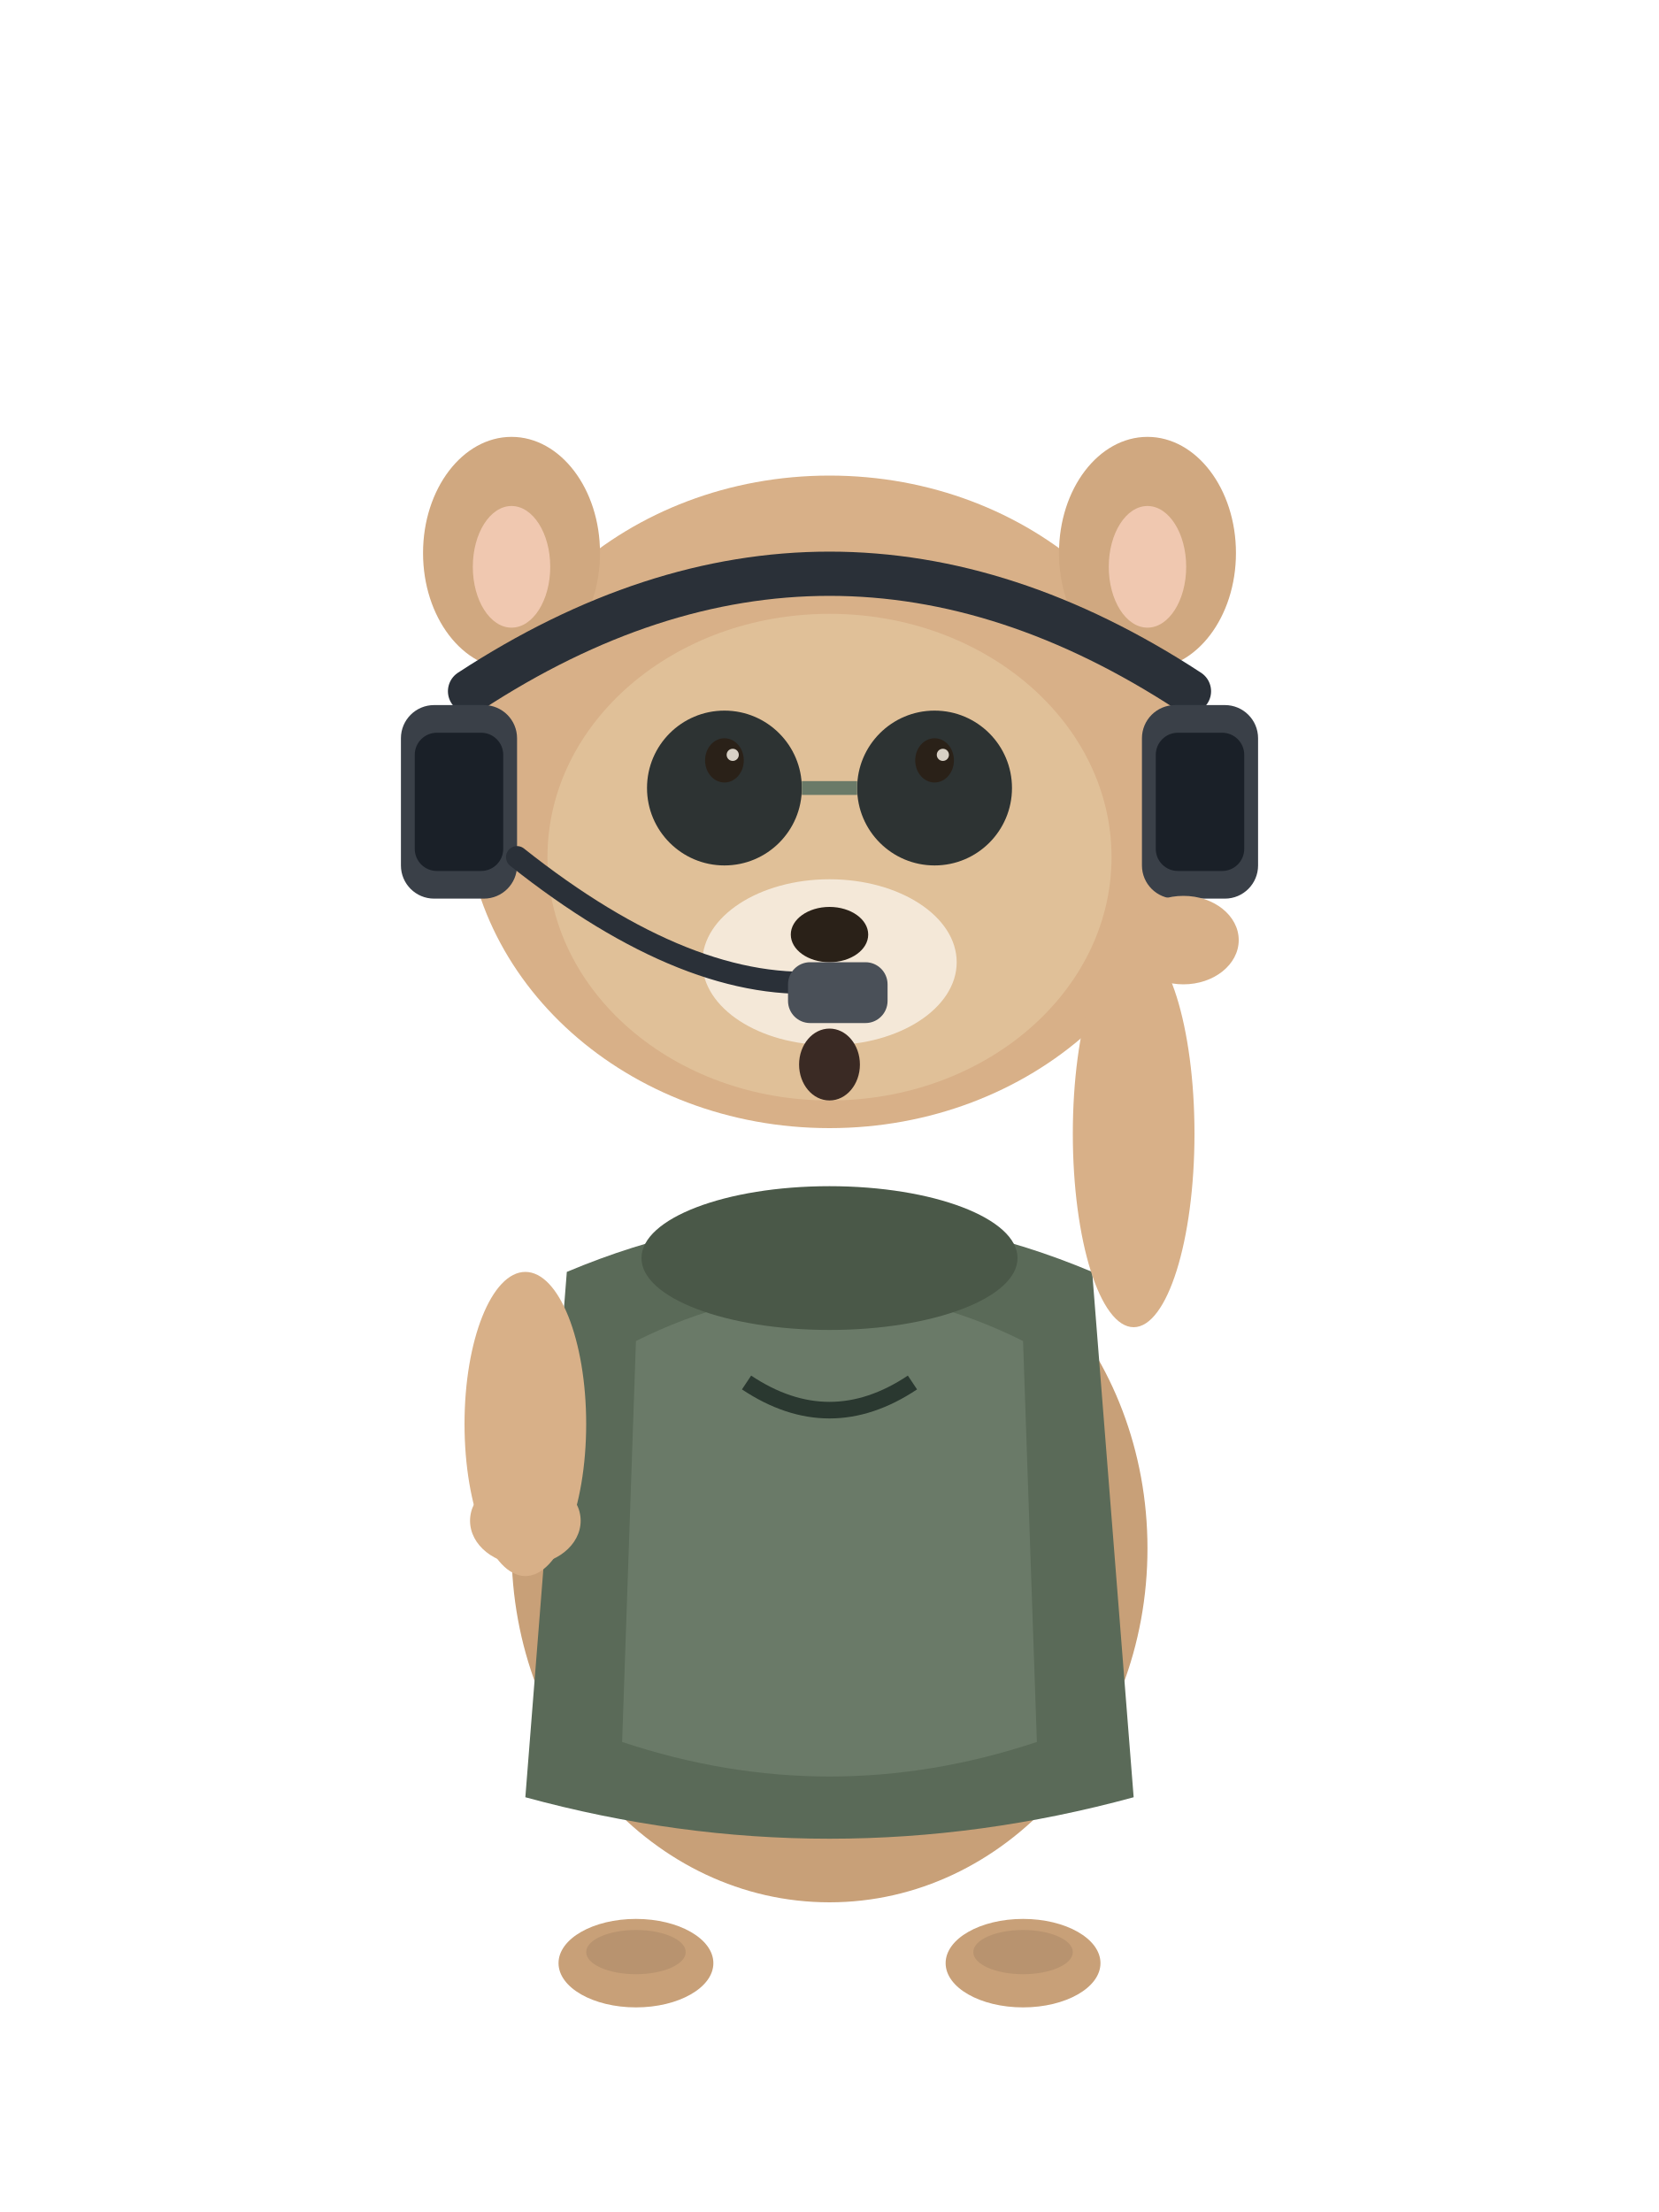
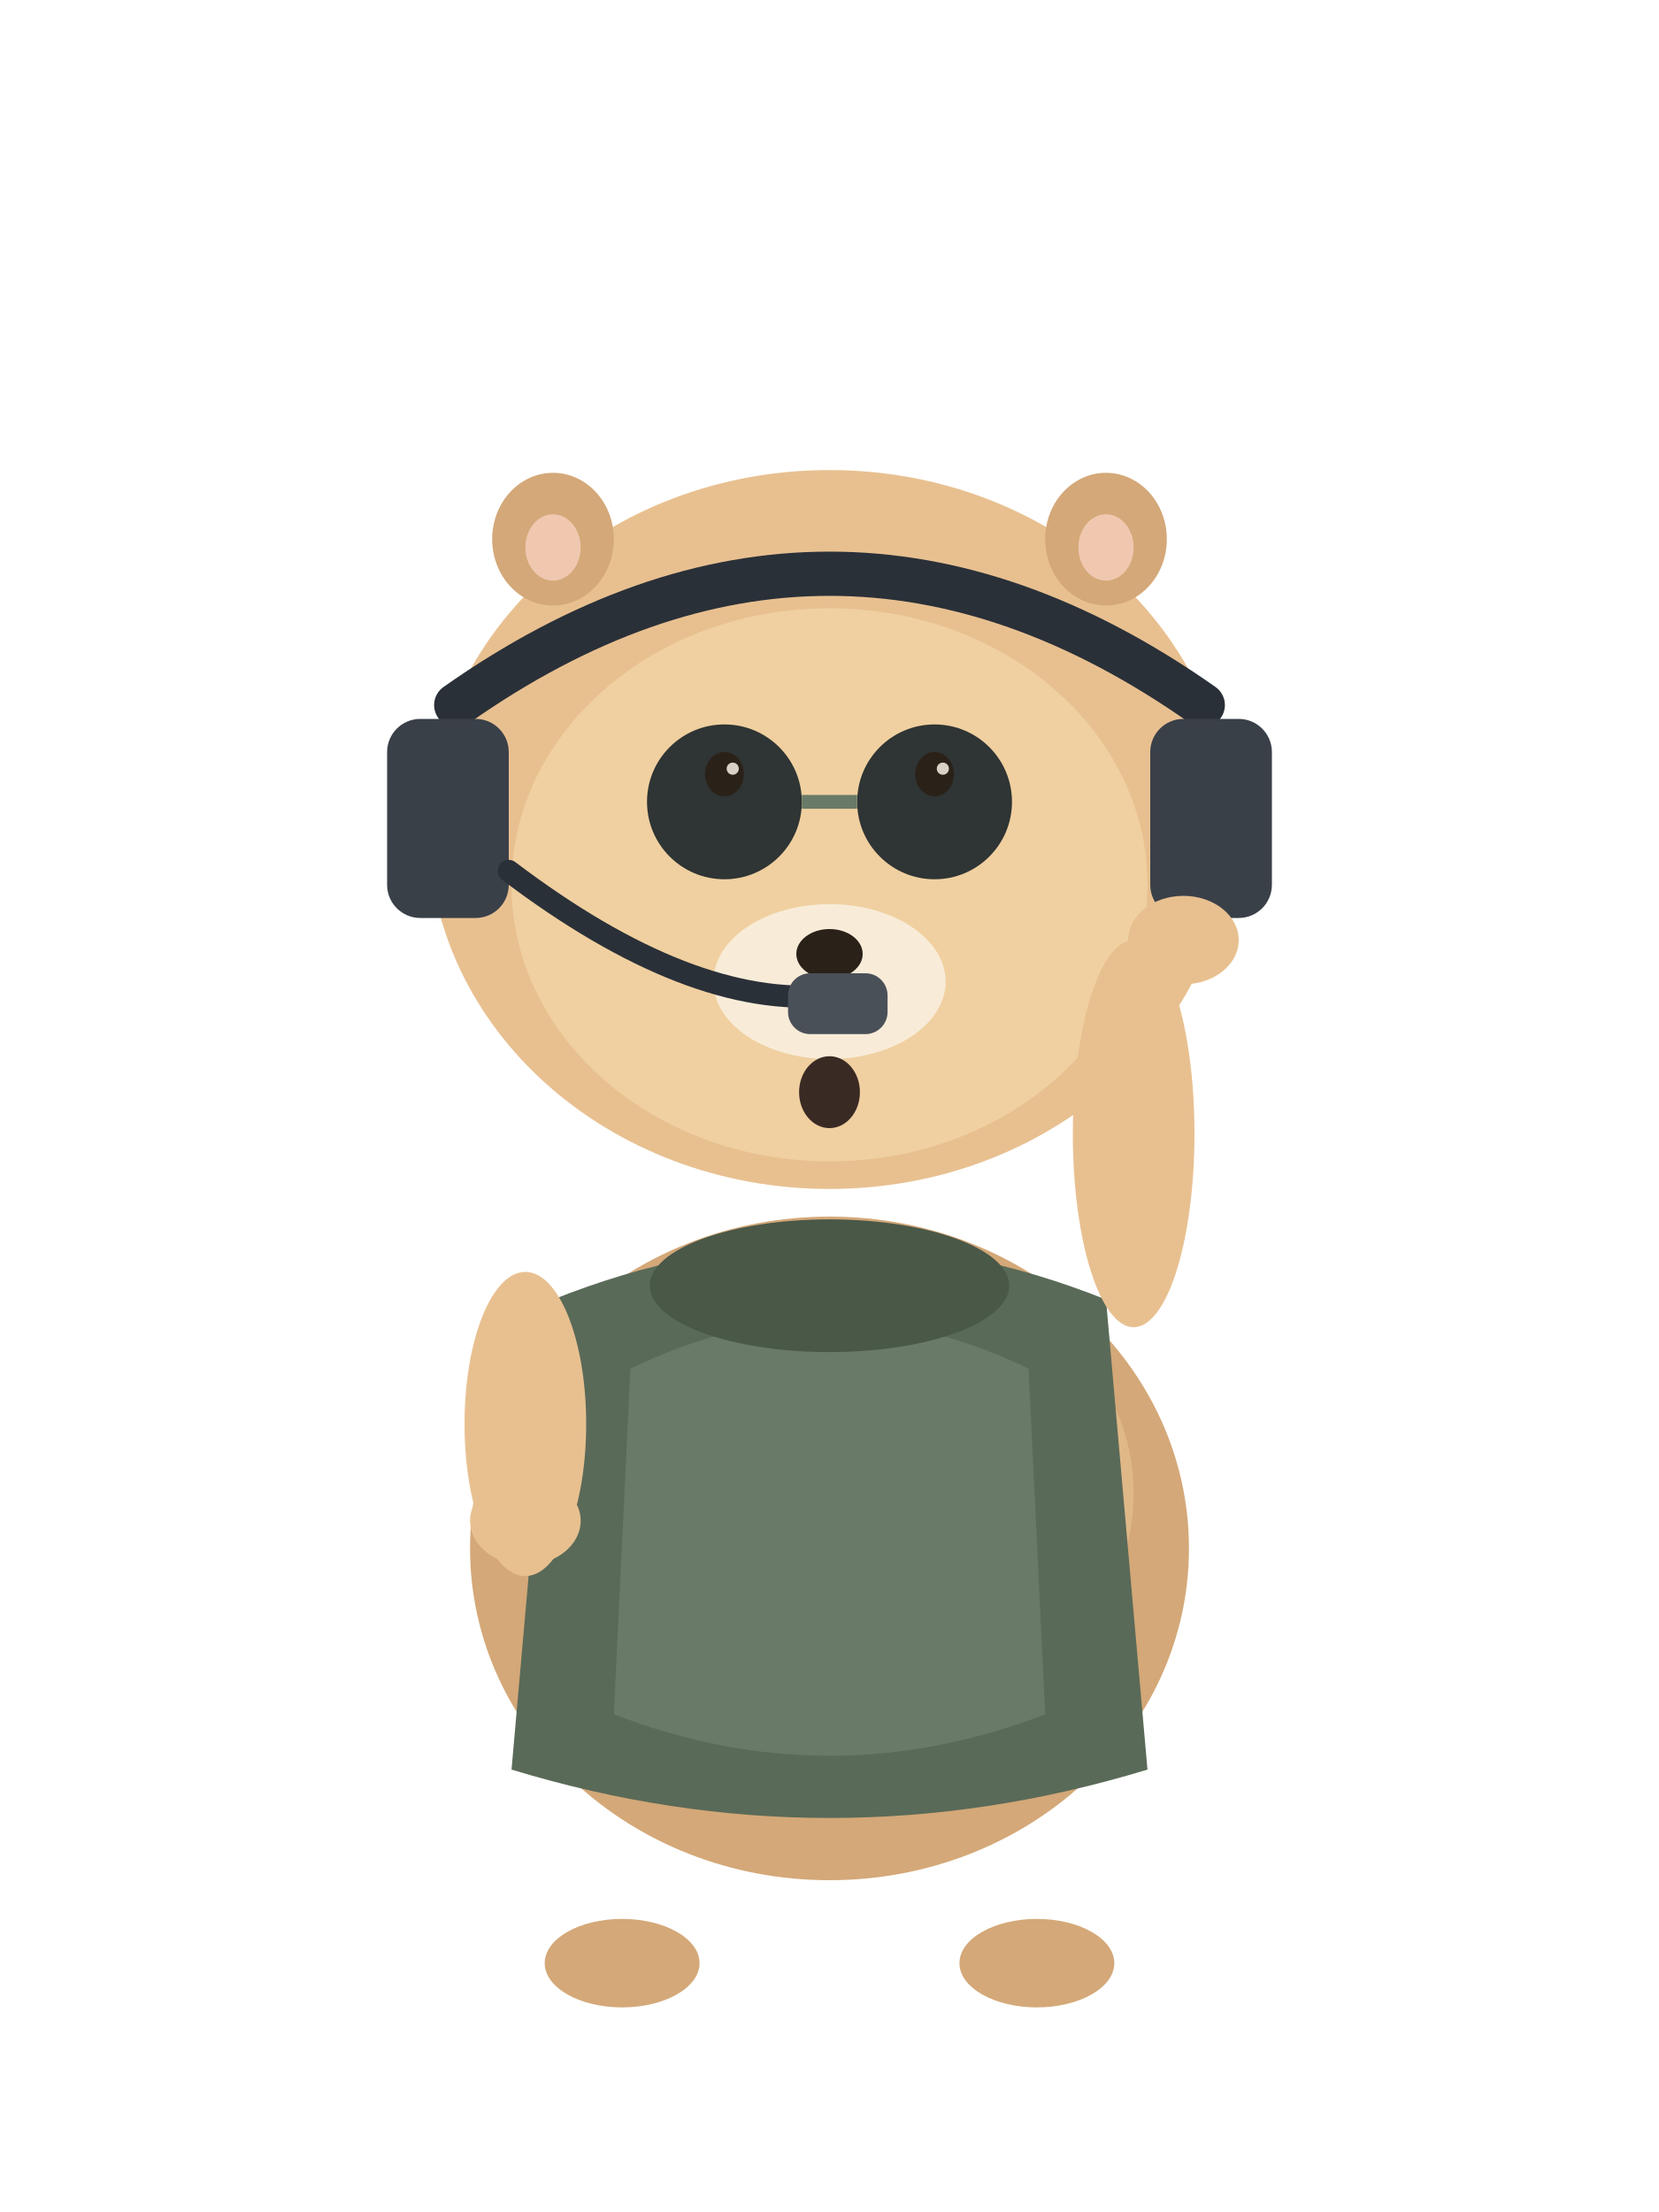
<svg xmlns="http://www.w3.org/2000/svg" width="600" height="800" viewBox="0 0 600 800">
-   <ellipse cx="300" cy="560" rx="115" ry="128" fill="#c8a078" />
-   <path d="M205,460 Q300,420 395,460 L410,650 Q300,680 190,650 Z" fill="#5a6a58" />
-   <path d="M230,485 Q300,450 370,485 L375,630 Q300,655 225,630 Z" fill="#6a7a68" />
-   <path d="M270,500 Q300,520 330,500" fill="none" stroke="#2a3830" stroke-width="6" />
-   <ellipse cx="300" cy="455" rx="68" ry="26" fill="#4a5848" />
-   <ellipse cx="300" cy="290" rx="132" ry="118" fill="#d8b088" />
-   <ellipse cx="300" cy="310" rx="102" ry="88" fill="#e0c098" />
-   <ellipse cx="185" cy="200" rx="32" ry="42" fill="#d0a880" />
-   <ellipse cx="415" cy="200" rx="32" ry="42" fill="#d0a880" />
-   <ellipse cx="185" cy="205" rx="14" ry="22" fill="#f0c8b0" />
-   <ellipse cx="415" cy="205" rx="14" ry="22" fill="#f0c8b0" />
-   <ellipse cx="300" cy="348" rx="46" ry="30" fill="#f4e8d8" />
-   <ellipse cx="300" cy="338" rx="14" ry="10" fill="#2a2118" />
-   <path d="M170,250 Q300,165 430,250" fill="none" stroke="#2a3038" stroke-width="16" stroke-linecap="round" />
-   <rect x="145" y="255" width="42" height="70" rx="12" fill="#3a4048" />
-   <rect x="413" y="255" width="42" height="70" rx="12" fill="#3a4048" />
-   <rect x="150" y="265" width="32" height="50" rx="8" fill="#1a2028" />
-   <rect x="418" y="265" width="32" height="50" rx="8" fill="#1a2028" />
-   <path d="M187,310 Q250,360 300,355" fill="none" stroke="#2a3038" stroke-width="8" stroke-linecap="round" />
-   <rect x="285" y="348" width="36" height="22" rx="8" fill="#4a5058" />
-   <circle cx="262" cy="285" r="28" fill="#1a2428" opacity=".9" />
-   <circle cx="338" cy="285" r="28" fill="#1a2428" opacity=".9" />
-   <path d="M290,285 H310" stroke="#6a7a68" stroke-width="5" />
-   <ellipse cx="262" cy="275" rx="7" ry="8" fill="#2a2118" />
-   <ellipse cx="338" cy="275" rx="7" ry="8" fill="#2a2118" />
-   <ellipse cx="265" cy="273" rx="2.2" ry="2.2" fill="#f7f0e4" opacity=".85" />
-   <ellipse cx="341" cy="273" rx="2.2" ry="2.2" fill="#f7f0e4" opacity=".85" />
-   <ellipse cx="300" cy="385" rx="11" ry="13" fill="#3a2a24" />
-   <ellipse cx="190" cy="515.0" rx="22" ry="55.0" fill="#d8b088" />
-   <ellipse cx="190" cy="550" rx="20" ry="16" fill="#d8b088" />
-   <ellipse cx="410" cy="410.0" rx="22" ry="70.0" fill="#d8b088" />
-   <ellipse cx="428" cy="340" rx="20" ry="16" fill="#d8b088" />
-   <ellipse cx="230" cy="710" rx="28" ry="16" fill="#c8a078" />
-   <ellipse cx="370" cy="710" rx="28" ry="16" fill="#c8a078" />
-   <ellipse cx="230" cy="706" rx="18" ry="8" fill="#000" opacity=".08" />
-   <ellipse cx="370" cy="706" rx="18" ry="8" fill="#000" opacity=".08" />
+   <ellipse cx="300" cy="560" rx="130" ry="120" fill="#d4a878" />
+   <ellipse cx="300" cy="540" rx="110" ry="90" fill="#e0b888" />
+   <path d="M200,470 Q300,430 400,470 L415,640 Q300,675 185,640 Z" fill="#5a6a58" />
+   <path d="M228,495 Q300,460 372,495 L378,620 Q300,650 222,620 Z" fill="#6a7a68" />
+   <ellipse cx="300" cy="465" rx="65" ry="24" fill="#4a5848" />
+   <ellipse cx="300" cy="300" rx="145" ry="130" fill="#e8c090" />
+   <ellipse cx="300" cy="320" rx="115" ry="100" fill="#f0d0a0" />
+   <ellipse cx="200" cy="195" rx="22" ry="24" fill="#d4a878" />
+   <ellipse cx="400" cy="195" rx="22" ry="24" fill="#d4a878" />
+   <ellipse cx="200" cy="198" rx="10" ry="12" fill="#f0c8b0" />
+   <ellipse cx="400" cy="198" rx="10" ry="12" fill="#f0c8b0" />
+   <ellipse cx="300" cy="355" rx="42" ry="28" fill="#f8ecd8" />
+   <ellipse cx="300" cy="345" rx="12" ry="9" fill="#2a2118" />
+   <path d="M165,255 Q300,160 435,255" fill="none" stroke="#2a3038" stroke-width="16" stroke-linecap="round" />
+   <rect x="140" y="260" width="44" height="72" rx="12" fill="#3a4048" />
+   <rect x="416" y="260" width="44" height="72" rx="12" fill="#3a4048" />
+   <path d="M184,315 Q250,365 300,360" fill="none" stroke="#2a3038" stroke-width="8" stroke-linecap="round" />
+   <rect x="285" y="352" width="36" height="22" rx="8" fill="#4a5058" />
+   <circle cx="262" cy="290" r="28" fill="#1a2428" opacity=".9" />
+   <circle cx="338" cy="290" r="28" fill="#1a2428" opacity=".9" />
+   <path d="M290,290 H310" stroke="#6a7a68" stroke-width="5" />
+   <ellipse cx="262" cy="280" rx="7" ry="8" fill="#2a2118" />
+   <ellipse cx="338" cy="280" rx="7" ry="8" fill="#2a2118" />
+   <ellipse cx="265" cy="278" rx="2.2" ry="2.2" fill="#f7f0e4" opacity=".85" />
+   <ellipse cx="341" cy="278" rx="2.2" ry="2.2" fill="#f7f0e4" opacity=".85" />
+   <ellipse cx="300" cy="395" rx="11" ry="13" fill="#3a2a24" />
+   <ellipse cx="190" cy="515.0" rx="22" ry="55.0" fill="#e8c090" />
+   <ellipse cx="190" cy="550" rx="20" ry="16" fill="#e8c090" />
+   <ellipse cx="410" cy="410.0" rx="22" ry="70.0" fill="#e8c090" />
+   <ellipse cx="428" cy="340" rx="20" ry="16" fill="#e8c090" />
+   <ellipse cx="225" cy="710" rx="28" ry="16" fill="#d4a878" />
+   <ellipse cx="375" cy="710" rx="28" ry="16" fill="#d4a878" />
</svg>
